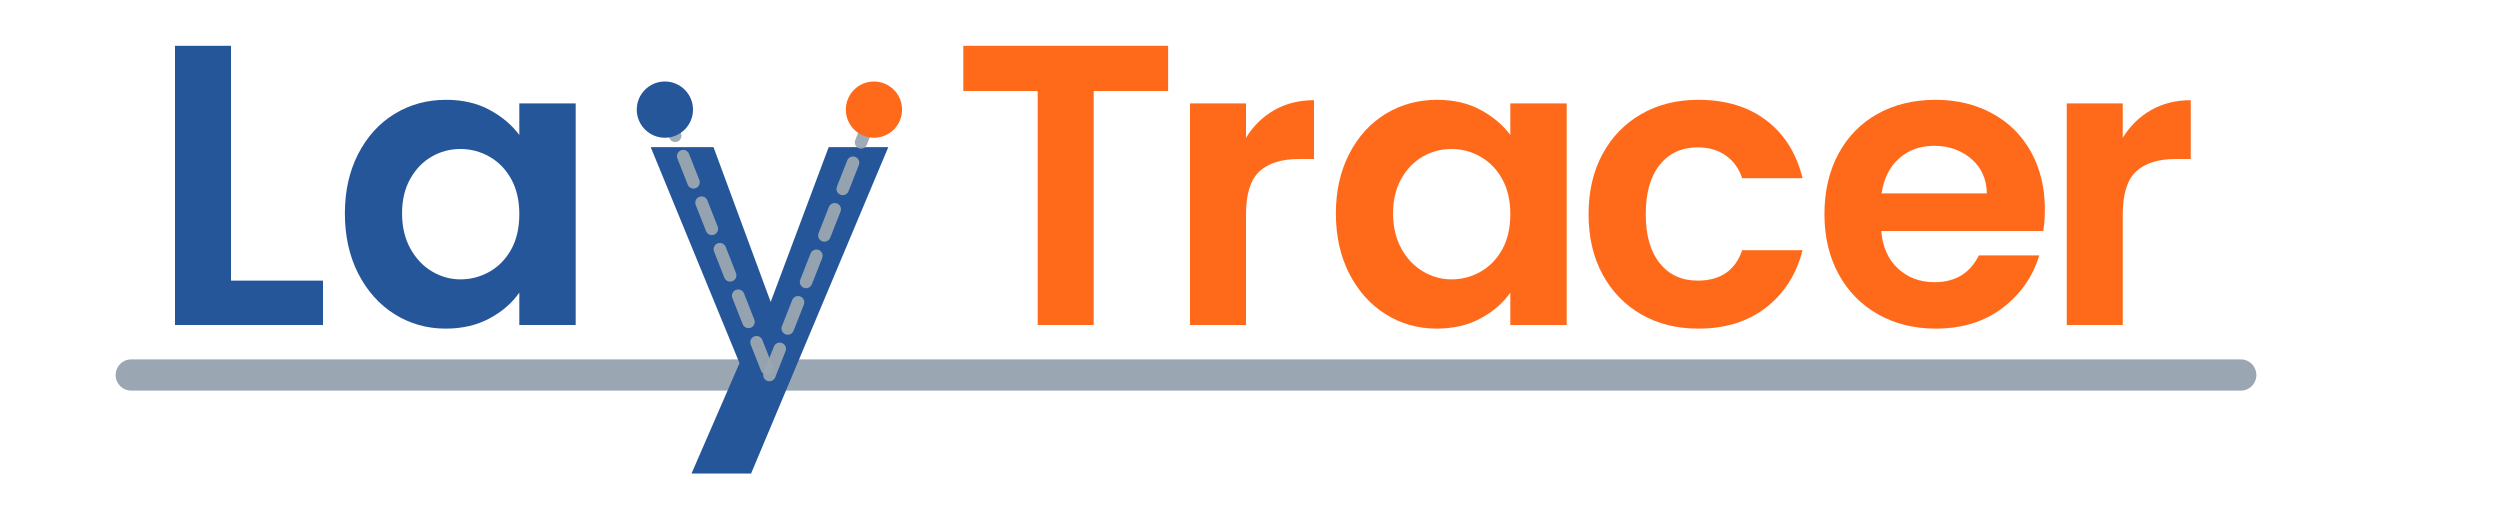
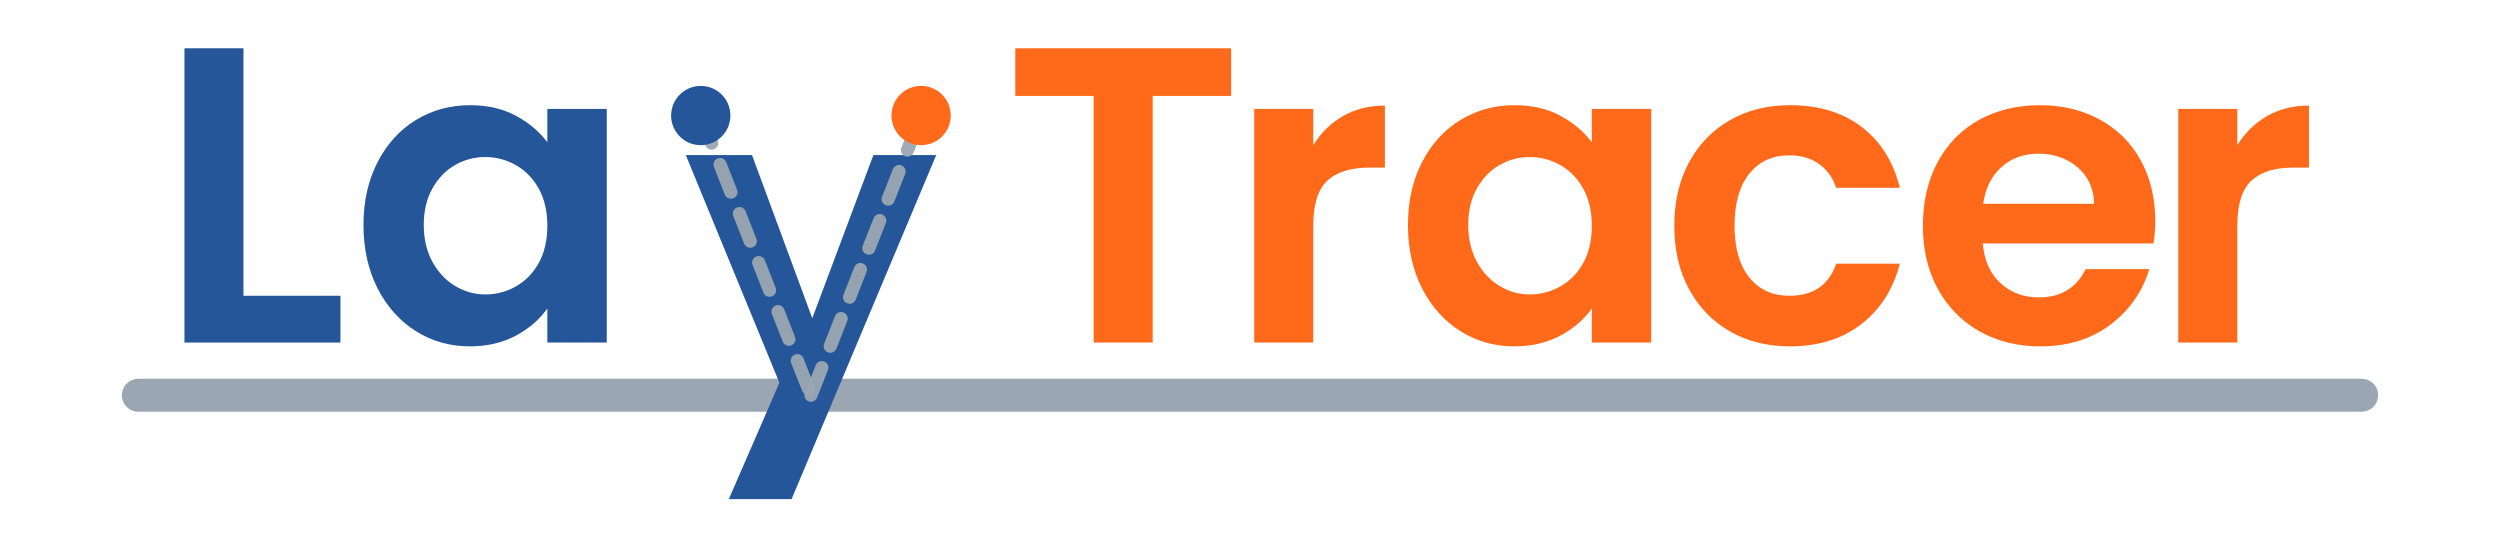
- <svg xmlns="http://www.w3.org/2000/svg" width="800" height="168" viewBox="0 0 800 168" role="img" aria-labelledby="title desc">
+ <svg xmlns="http://www.w3.org/2000/svg" width="759.04" height="168" viewBox="0 0 759.04 168" role="img" aria-labelledby="title desc">
  <line x1="42" y1="120" x2="717.04" y2="120" stroke="#9AA7B2" stroke-width="10" stroke-linecap="round" />
  <path fill="#255699" d="M 73.92 89.8 L 103.36 89.8 L 103.36 104 L 56 104 L 56 14.66 L 73.92 14.66 L 73.92 89.8 Z" />
  <path fill="#255699" d="M 110.36 68.28 Q 110.36 57.54 114.64 49.22 Q 118.94 40.9 126.3 36.42 Q 133.66 31.94 142.74 31.94 Q 150.68 31.94 156.62 35.14 Q 162.58 38.34 166.18 43.2 L 166.18 33.08 L 184.22 33.08 L 184.22 104 L 166.18 104 L 166.18 93.64 Q 162.72 98.62 156.64 101.9 Q 150.56 105.16 142.62 105.16 Q 133.66 105.16 126.3 100.56 Q 118.94 95.94 114.64 87.56 Q 110.36 79.16 110.36 68.28 Z M 166.18 68.54 Q 166.18 62.02 163.62 57.36 Q 161.06 52.68 156.7 50.18 Q 152.34 47.68 147.36 47.68 Q 142.36 47.68 138.14 50.12 Q 133.92 52.54 131.28 57.22 Q 128.66 61.88 128.66 68.28 Q 128.66 74.68 131.28 79.48 Q 133.92 84.28 138.2 86.84 Q 142.5 89.4 147.36 89.4 Q 152.34 89.4 156.7 86.92 Q 161.06 84.42 163.62 79.76 Q 166.18 75.08 166.18 68.54 Z" />
  <path fill="#255699" d="M 284.26 47.08 L 240.34 151.54 L 221.28 151.54 L 236.64 116.2 L 208.22 47.08 L 228.32 47.08 L 246.62 96.62 L 265.18 47.08 L 284.26 47.08 Z" />
  <path fill="#FF6A1A" d="M 373.8 14.66 L 373.8 29.12 L 349.98 29.12 L 349.98 104 L 332.06 104 L 332.06 29.12 L 308.26 29.12 L 308.26 14.66 L 373.8 14.66 Z" />
  <path fill="#FF6A1A" d="M 398.72 44.1 Q 402.16 38.46 407.72 35.26 Q 413.3 32.06 420.48 32.06 L 420.48 50.88 L 415.74 50.88 Q 407.28 50.88 403 54.86 Q 398.72 58.82 398.72 68.68 L 398.72 104 L 380.8 104 L 380.8 33.08 L 398.72 33.08 L 398.72 44.1 Z" />
  <path fill="#FF6A1A" d="M 427.48 68.28 Q 427.48 57.54 431.76 49.22 Q 436.06 40.9 443.42 36.42 Q 450.78 31.94 459.86 31.94 Q 467.8 31.94 473.74 35.14 Q 479.7 38.34 483.3 43.2 L 483.3 33.08 L 501.34 33.08 L 501.34 104 L 483.3 104 L 483.3 93.64 Q 479.84 98.62 473.76 101.9 Q 467.68 105.16 459.74 105.16 Q 450.78 105.16 443.42 100.56 Q 436.06 95.94 431.76 87.56 Q 427.48 79.16 427.48 68.28 Z M 483.3 68.54 Q 483.3 62.02 480.74 57.36 Q 478.18 52.68 473.82 50.18 Q 469.46 47.68 464.48 47.68 Q 459.48 47.68 455.26 50.12 Q 451.04 52.54 448.4 57.22 Q 445.78 61.88 445.78 68.28 Q 445.78 74.68 448.4 79.48 Q 451.04 84.28 455.32 86.84 Q 459.62 89.4 464.48 89.4 Q 469.46 89.4 473.82 86.92 Q 478.18 84.42 480.74 79.76 Q 483.3 75.08 483.3 68.54 Z" />
  <path fill="#FF6A1A" d="M 508.34 68.54 Q 508.34 57.54 512.82 49.28 Q 517.3 41.02 525.24 36.48 Q 533.18 31.94 543.42 31.94 Q 556.6 31.94 565.24 38.54 Q 573.88 45.12 576.82 57.02 L 557.5 57.02 Q 555.96 52.42 552.3 49.8 Q 548.66 47.16 543.28 47.16 Q 535.6 47.16 531.12 52.74 Q 526.64 58.3 526.64 68.54 Q 526.64 78.66 531.12 84.24 Q 535.6 89.8 543.28 89.8 Q 554.16 89.8 557.5 80.06 L 576.82 80.06 Q 573.88 91.58 565.18 98.38 Q 556.48 105.16 543.42 105.16 Q 533.18 105.16 525.24 100.62 Q 517.3 96.06 512.82 87.82 Q 508.34 79.56 508.34 68.54 Z" />
  <path fill="#FF6A1A" d="M 654.36 67 Q 654.36 70.84 653.84 73.92 L 602 73.92 Q 602.64 81.6 607.38 85.96 Q 612.12 90.3 619.02 90.3 Q 629 90.3 633.24 81.72 L 652.56 81.72 Q 649.48 91.96 640.78 98.56 Q 632.08 105.16 619.4 105.16 Q 609.16 105.16 601.04 100.62 Q 592.92 96.06 588.36 87.74 Q 583.82 79.42 583.82 68.54 Q 583.82 57.54 588.3 49.22 Q 592.78 40.9 600.84 36.42 Q 608.92 31.94 619.4 31.94 Q 629.52 31.94 637.52 36.3 Q 645.52 40.64 649.94 48.64 Q 654.36 56.64 654.36 67 Z M 635.8 61.88 Q 635.66 54.98 630.8 50.82 Q 625.94 46.66 618.9 46.66 Q 612.24 46.66 607.7 50.7 Q 603.16 54.72 602.12 61.88 L 635.8 61.88 Z" />
  <path fill="#FF6A1A" d="M 679.28 44.1 Q 682.72 38.46 688.28 35.26 Q 693.86 32.06 701.04 32.06 L 701.04 50.88 L 696.3 50.88 Q 687.84 50.88 683.56 54.86 Q 679.28 58.82 679.28 68.68 L 679.28 104 L 661.36 104 L 661.36 33.08 L 679.28 33.08 L 679.28 44.1 Z" />
  <line x1="212.763" y1="35.08" x2="246.215" y2="120" stroke="#9AA7B2" stroke-width="4" stroke-linecap="round" opacity="0.95" stroke-dasharray="9 7" />
  <line x1="246.215" y1="120" x2="279.666" y2="35.08" stroke="#9AA7B2" stroke-width="4" stroke-linecap="round" opacity="0.95" stroke-dasharray="9 7" />
  <circle cx="212.763" cy="35.08" r="9" fill="#255699" />
  <circle cx="279.666" cy="35.08" r="9" fill="#FF6A1A" />
</svg>
